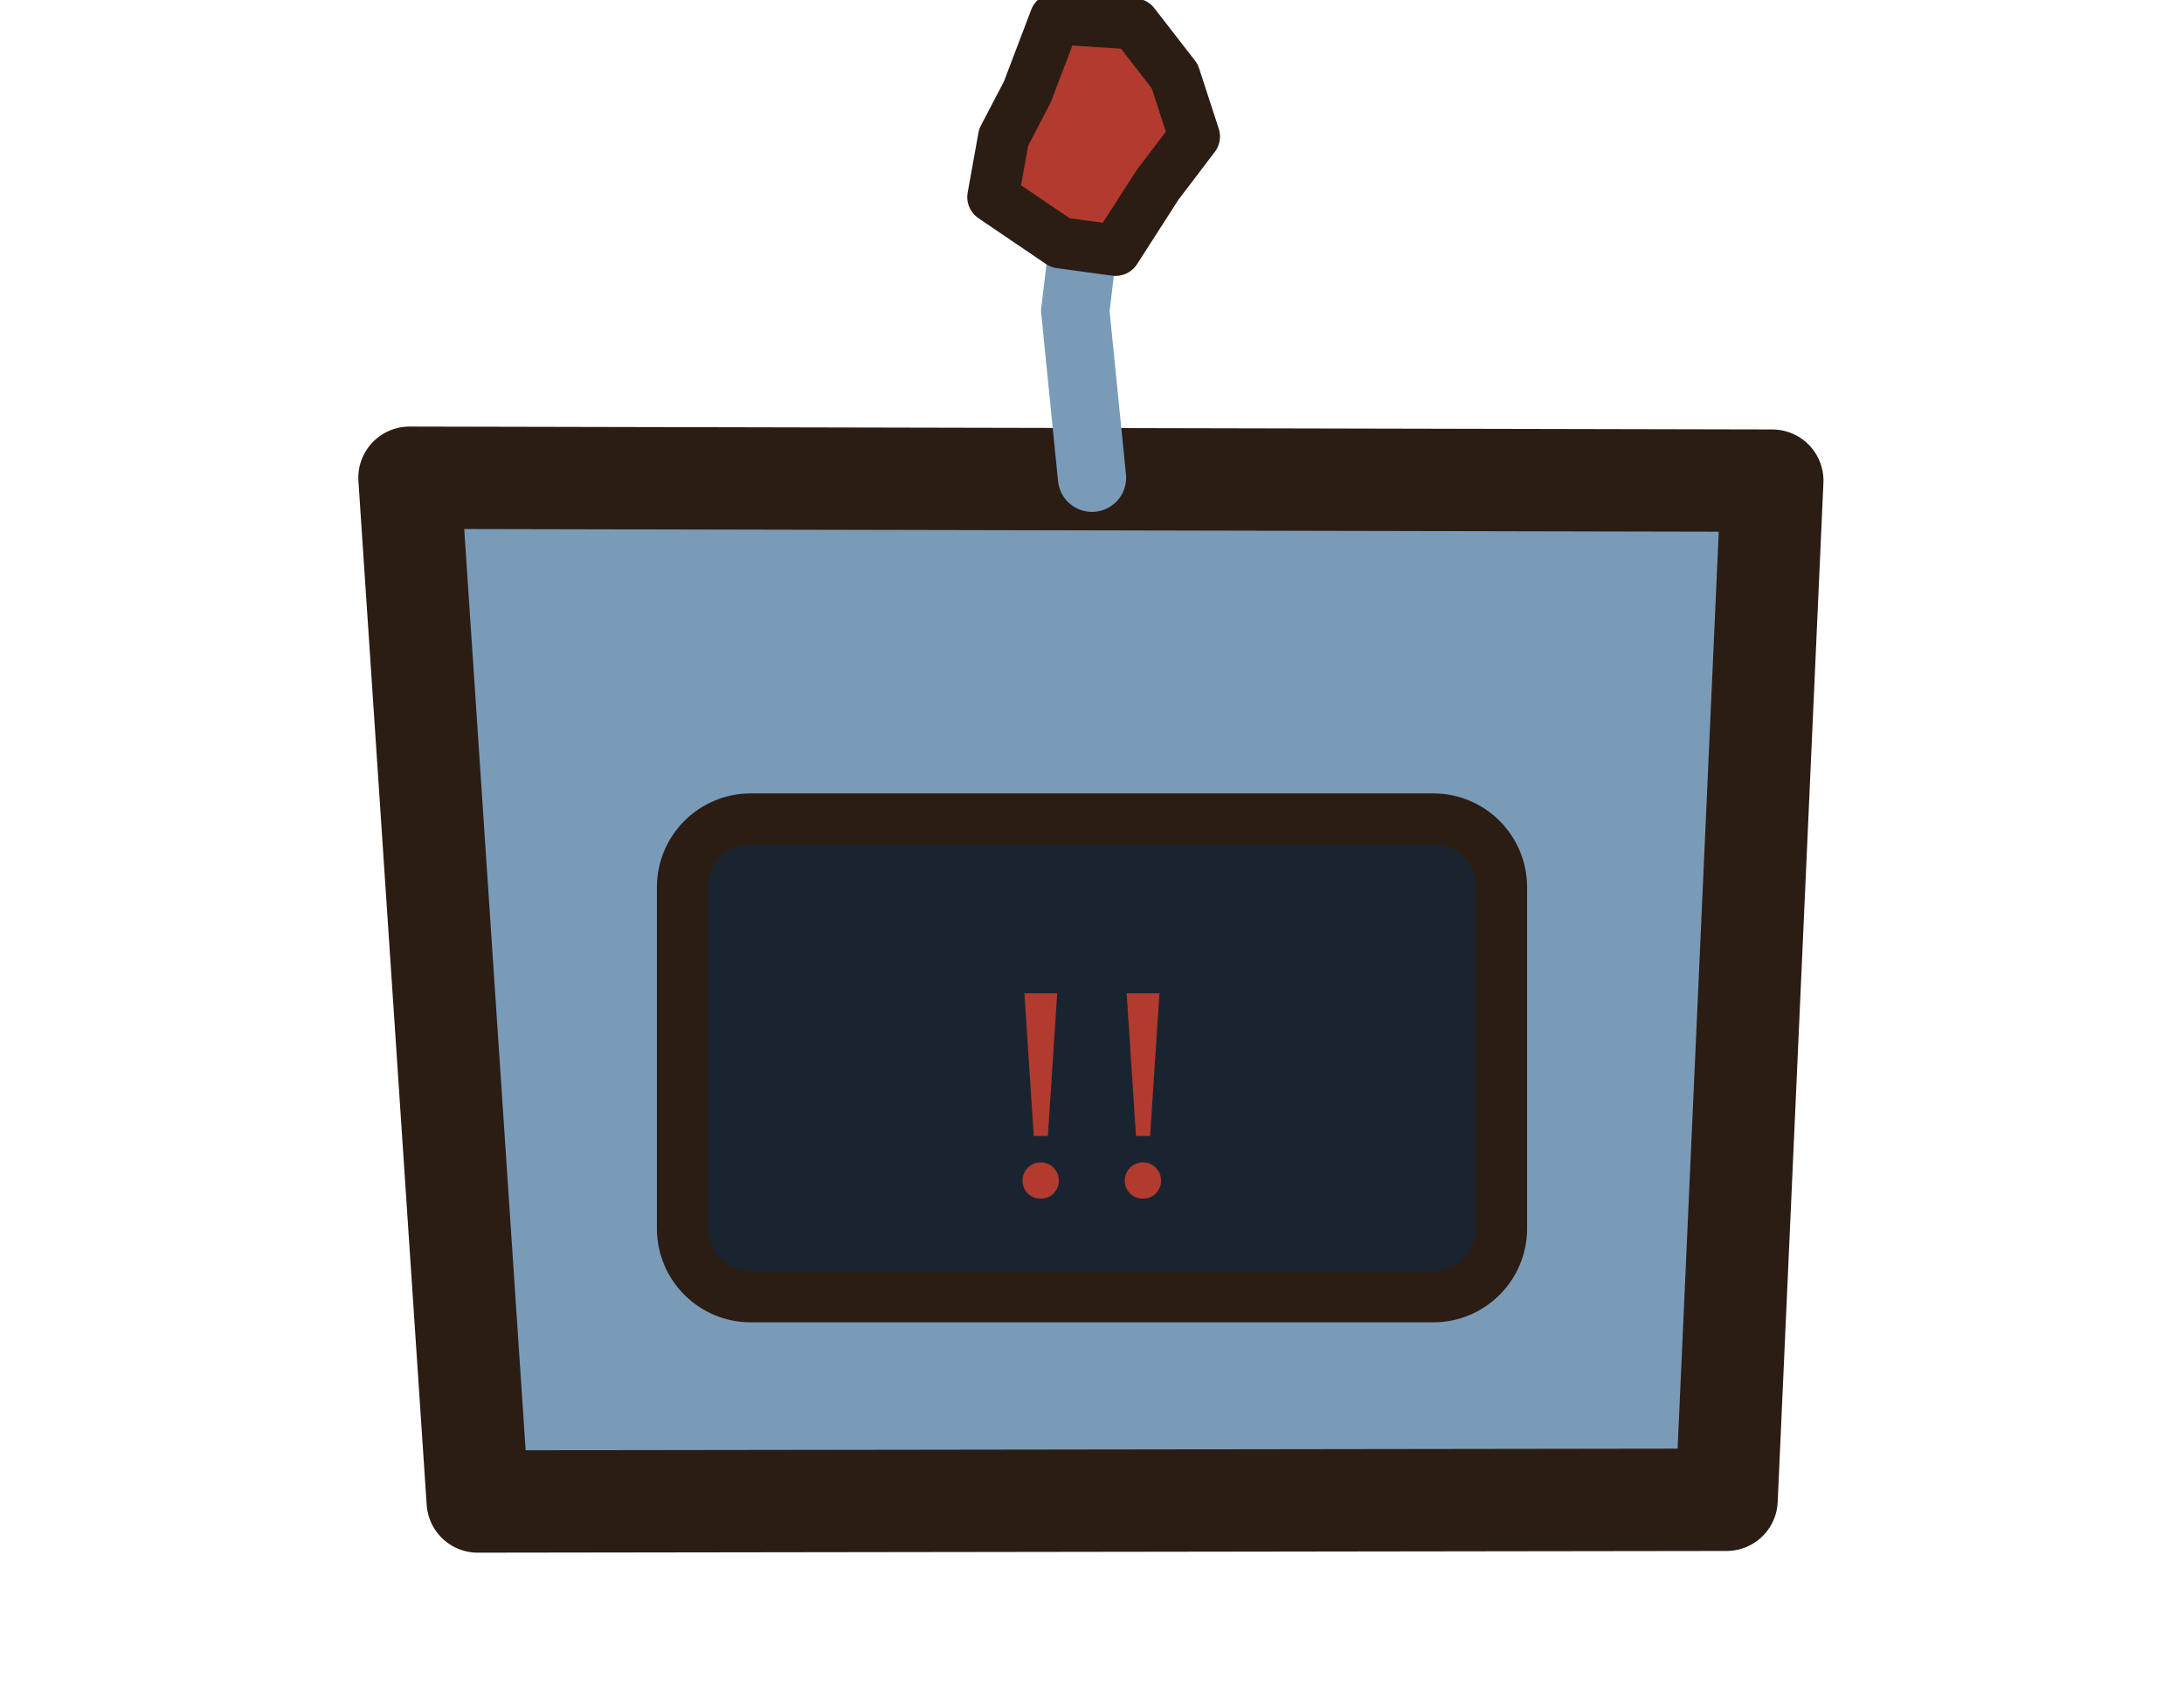
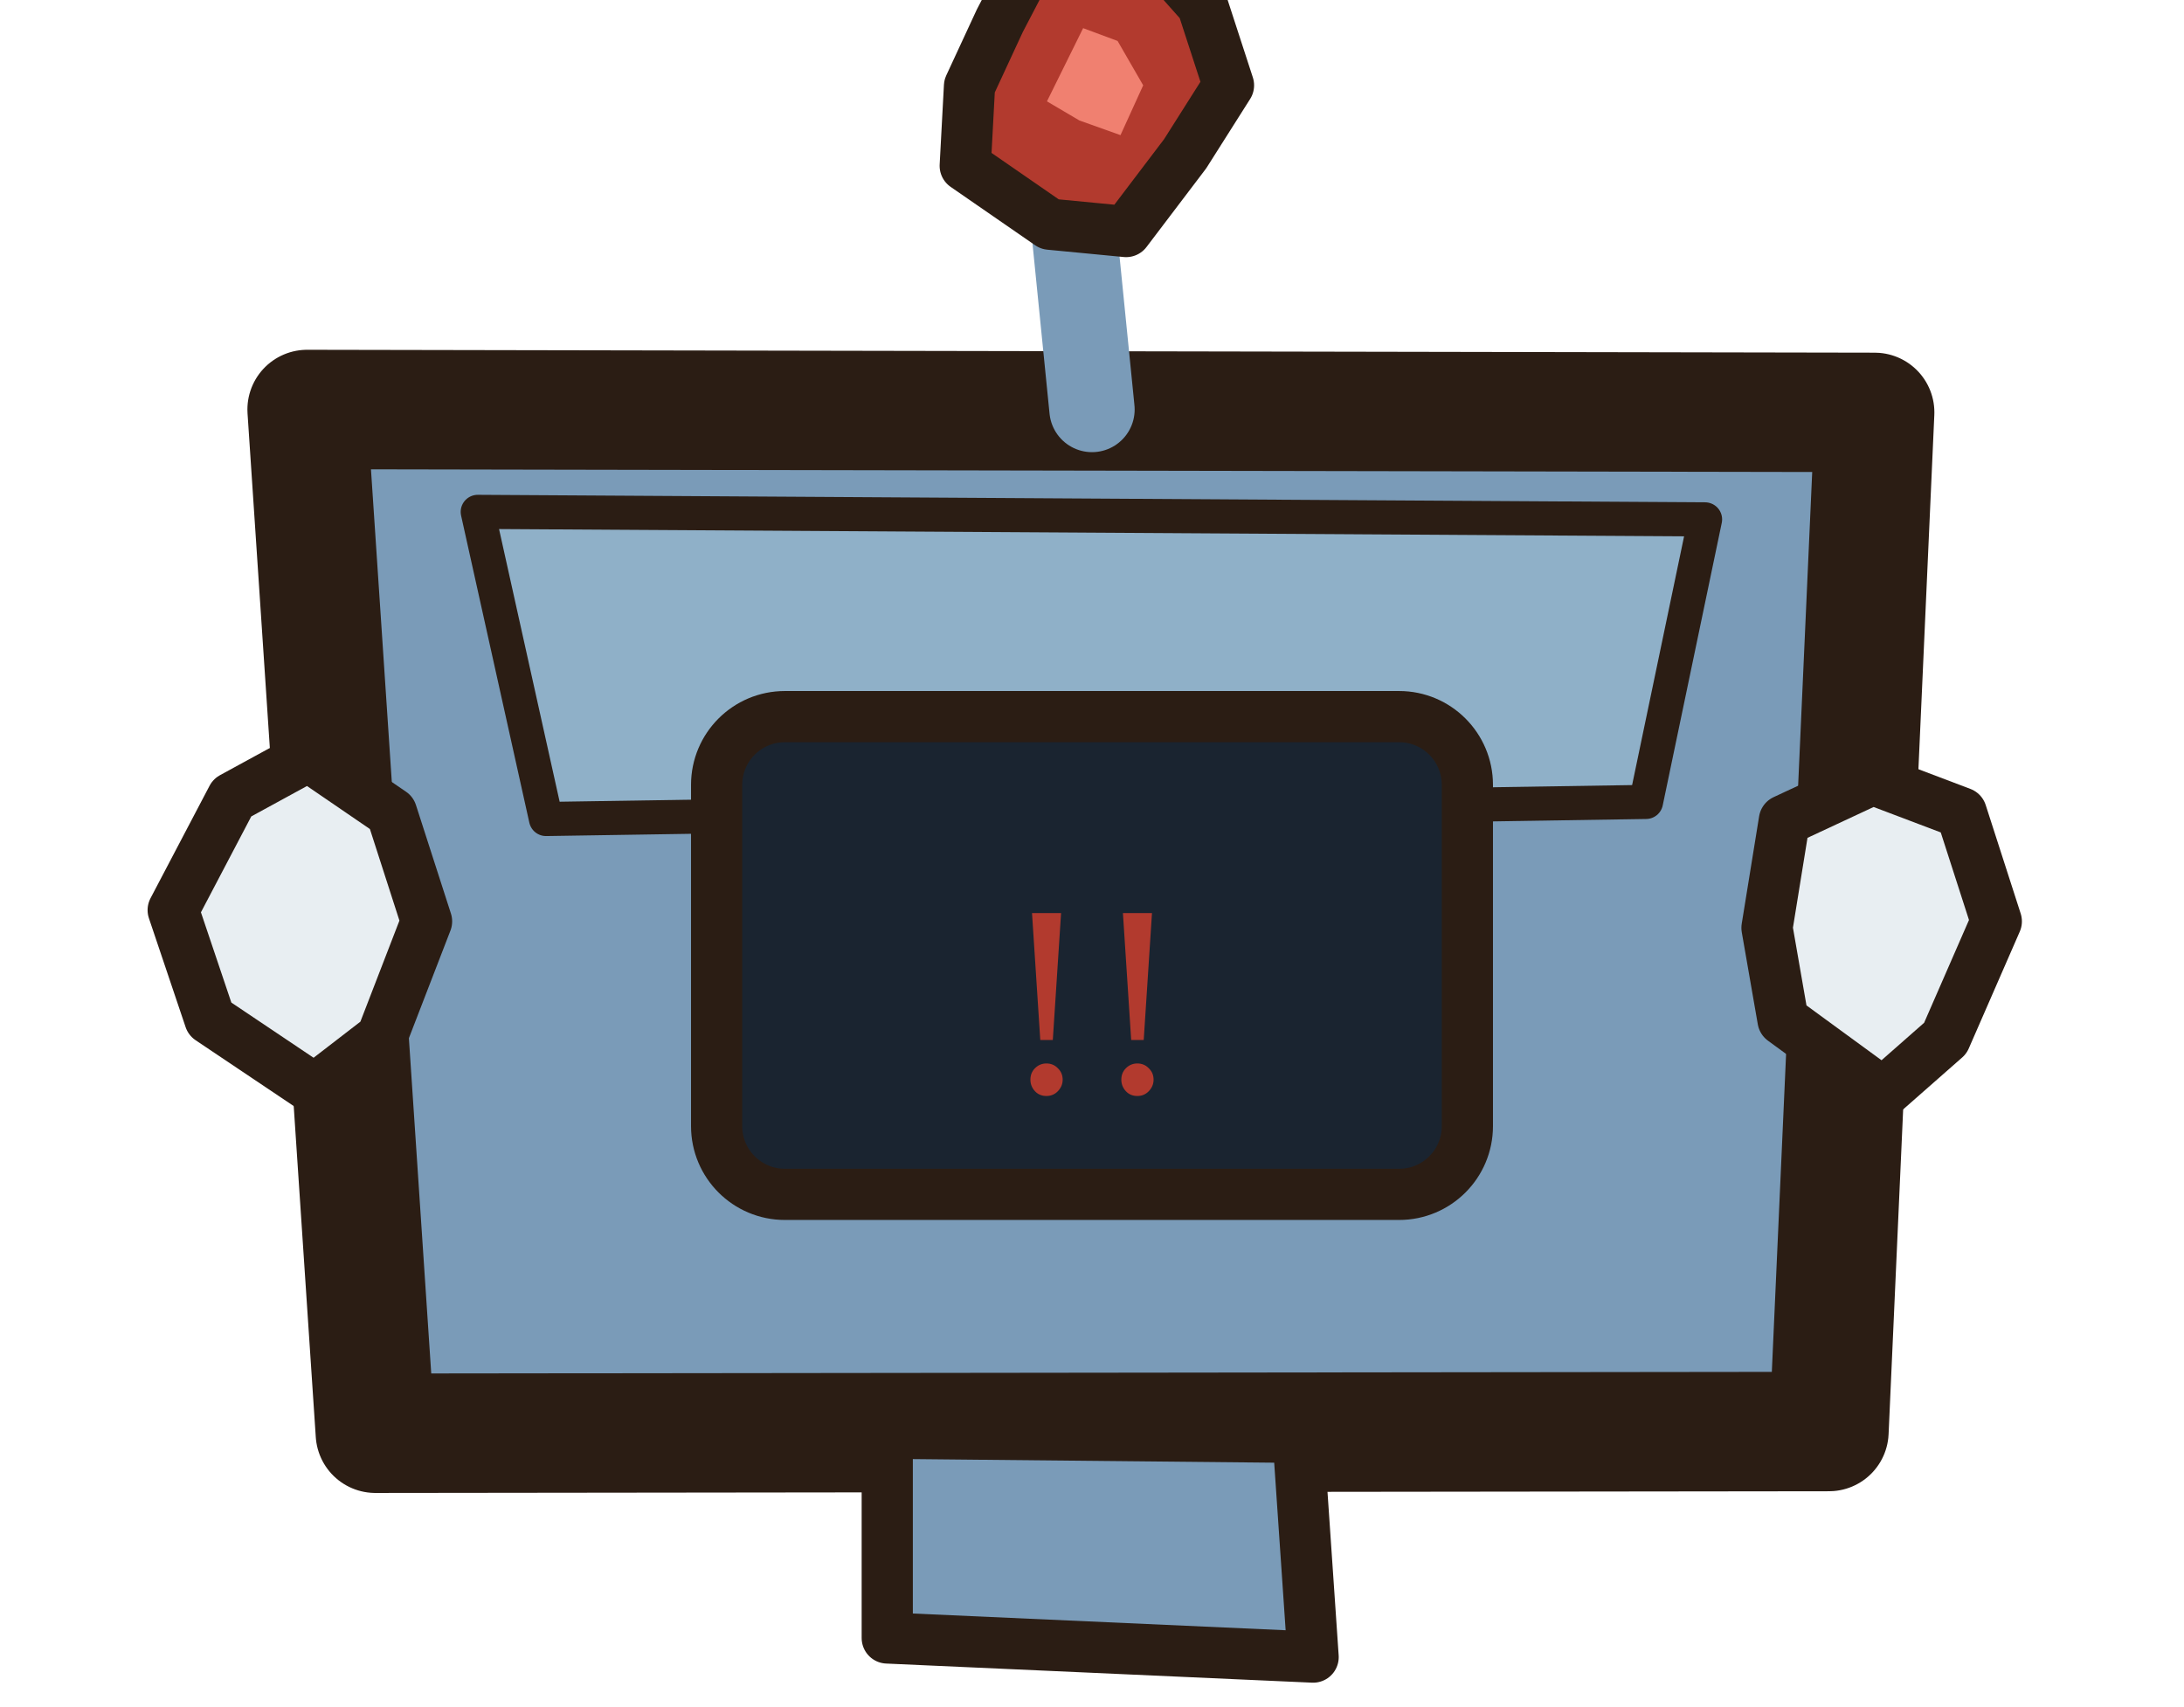
<svg xmlns="http://www.w3.org/2000/svg" width="128" height="100" viewBox="0 0 128 100">
  <g>
-     <path d="M 24.00 28.00 L 103.87 28.17 L 101.19 87.90 L 28.00 88.00 Z" fill="#7A9BB8" stroke="#2B1D14" stroke-width="6" stroke-linejoin="round" stroke-linecap="round" />
+     <path d="M 18.00 24.00 L 109.87 24.17 L 107.19 83.90 L 22.00 84.00 Z" fill="#7A9BB8" stroke="#2B1D14" stroke-width="7" stroke-linejoin="round" stroke-linecap="round" />
+     <path d="M 28.00 30.00 L 99.93 30.44 L 96.47 47.00 L 32.00 48.00 Z" fill="#8FB0C8" stroke="#2B1D14" stroke-width="2" stroke-linejoin="round" stroke-linecap="round" />
    <g>
-       <rect x="40.0" y="48.0" width="48.0" height="28.0" rx="4" fill="#1A2430" stroke="#2B1D14" stroke-width="3" />
-       <text x="64" y="70" text-anchor="middle" font-size="18" fill="#B23A2E">!!</text>
+       <rect x="42.0" y="42.0" width="44.0" height="28.0" rx="4" fill="#1A2430" stroke="#2B1D14" stroke-width="3" />
+       <text x="64" y="64" text-anchor="middle" font-size="16" fill="#B23A2E">!!</text>
    </g>
-     <path d="M 64.00 28.00 L 63.02 18.22 L 64.00 10.00" fill="none" stroke="#7A9BB8" stroke-width="4" stroke-linecap="round" />
-     <path d="M 70.00 8.00 L 67.84 10.84 L 65.38 14.67 L 62.14 14.23 L 58.19 11.55 L 58.82 8.05 L 60.21 5.39 L 61.84 1.10 L 66.47 1.40 L 68.85 4.47 Z" fill="#B23A2E" stroke="#2B1D14" stroke-width="3" stroke-linejoin="round" stroke-linecap="round" />
+     <path d="M 25.00 54.00 L 22.37 60.81 L 18.44 63.84 L 12.30 59.72 L 10.15 53.34 L 13.61 46.75 L 18.08 44.31 L 22.95 47.64 Z" fill="#E8EEF2" stroke="#2B1D14" stroke-width="3" stroke-linejoin="round" stroke-linecap="round" />
+     <path d="M 117.00 54.00 L 114.01 60.85 L 110.36 64.06 L 104.50 59.78 L 103.56 54.38 L 104.58 48.08 L 109.75 45.67 L 114.95 47.64 Z" fill="#E8EEF2" stroke="#2B1D14" stroke-width="3" stroke-linejoin="round" stroke-linecap="round" />
+     <path d="M 64.00 24.00 L 63.02 14.22 L 64.00 6.00" fill="none" stroke="#7A9BB8" stroke-width="5" stroke-linecap="round" />
+     <path d="M 72.00 5.00 L 69.46 9.01 L 66.00 13.57 L 61.52 13.14 L 56.57 9.72 L 56.82 5.05 L 58.60 1.21 L 61.22 -3.81 L 67.08 -3.51 L 70.47 0.30 Z" fill="#B23A2E" stroke="#2B1D14" stroke-width="3" stroke-linejoin="round" stroke-linecap="round" />
+     <path d="M 67.00 5.00 L 65.67 7.92 L 63.26 7.06 L 61.36 5.94 L 63.48 1.65 L 65.50 2.40 Z" fill="#F08070" stroke="none" stroke-width="0" stroke-linejoin="round" stroke-linecap="round" />
+     <path d="M 52.00 84.00 L 76.08 84.24 L 76.96 97.12 L 52.00 96.00 Z" fill="#7A9BB8" stroke="#2B1D14" stroke-width="3" stroke-linejoin="round" stroke-linecap="round" />
  </g>
</svg>
